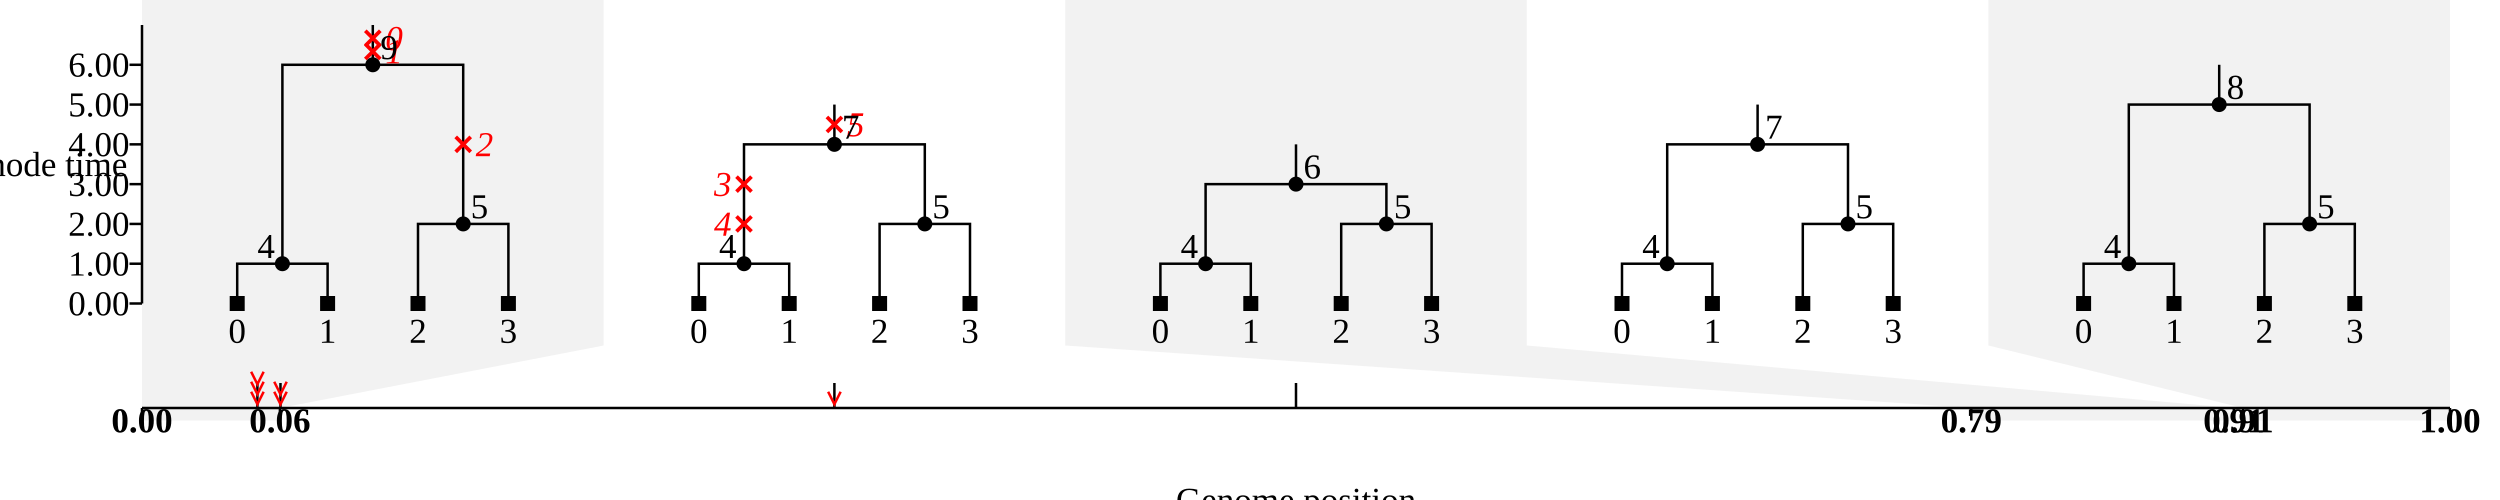
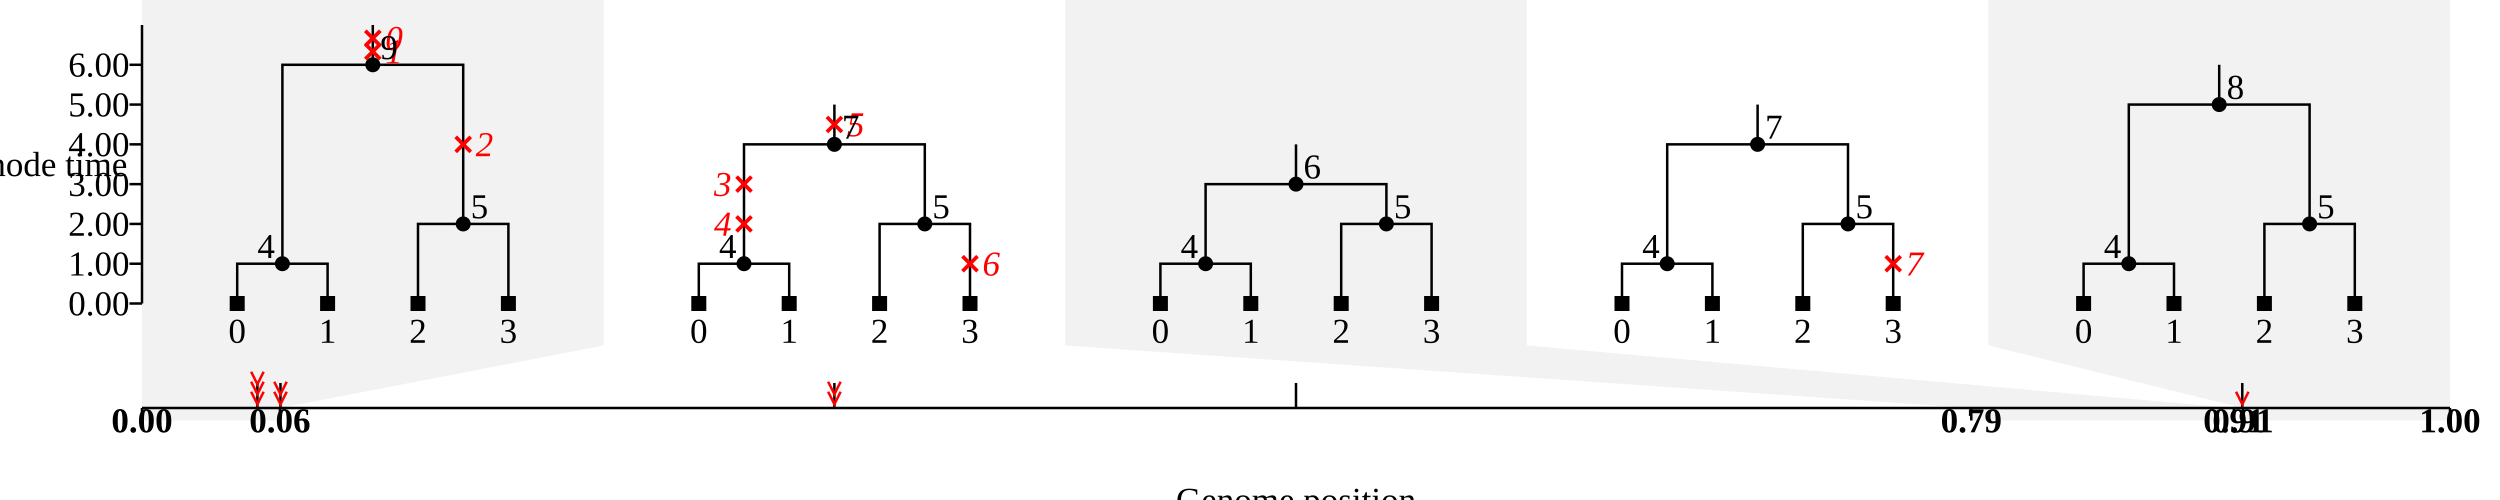
<svg xmlns="http://www.w3.org/2000/svg" baseProfile="full" height="200" version="1.1" width="1000">
  <defs>
-     <style type="text/css">.tree-sequence .background path {fill: #808080; fill-opacity:0}.tree-sequence .background path:nth-child(odd) {fill-opacity:.1}.axes {font-size: 14px}.x-axis .tick .lab {font-weight: bold}.axes, .tree {font-size: 14px; text-anchor:middle}.y-axis line.grid {stroke: #FAFAFA}.y-axis &gt; .lab text {transform: translateX(0.8em) rotate(-90deg)}.x-axis .tick g {transform: translateY(0.9em)}.x-axis &gt; .lab text {transform: translateY(-0.8em)}.axes line, .edge {stroke:black; fill:none}.node &gt; .sym {fill: black; stroke: none}.site &gt; .sym {stroke: black}.mut text {fill: red; font-style: italic}.mut line {fill: none; stroke: none}.mut .sym {fill: none; stroke: red}.node .mut .sym {stroke-width: 1.5px}.tree text, .tree-sequence text {dominant-baseline: central}.plotbox .lab.lft {text-anchor: end}.plotbox .lab.rgt {text-anchor: start}</style>
+     <style type="text/css">.background path {fill: #808080; fill-opacity:0}.background path:nth-child(odd) {fill-opacity:.1}.axes {font-size: 14px}.x-axis .tick .lab {font-weight: bold}.axes, .tree {font-size: 14px; text-anchor:middle}.y-axis line.grid {stroke: #FAFAFA}.y-axis &gt; .lab text {transform: translateX(0.8em) rotate(-90deg)}.x-axis .tick g {transform: translateY(0.9em)}.x-axis &gt; .lab text {transform: translateY(-0.8em)}.axes line, .edge {stroke:black; fill:none}.node &gt; .sym {fill: black; stroke: none}.site &gt; .sym {stroke: black}.mut text {fill: red; font-style: italic}.mut.extra text {fill: hotpink}.mut line {fill: none; stroke: none}.mut .sym {fill: none; stroke: red}.mut.extra .sym {stroke: hotpink}.node .mut .sym {stroke-width: 1.5px}.tree text, .tree-sequence text {dominant-baseline: central}.plotbox .lab.lft {text-anchor: end}.plotbox .lab.rgt {text-anchor: start}</style>
  </defs>
  <g class="tree-sequence">
    <g class="background">
      <path d="M56.8,0 l184.64,0 l0,138.2 l-129.477,25 l0,5 l-55.163,0 l0,-5 l0,-25 l0,-138.2z" />
      <path d="M241.44,0 l184.64,0 l0,138.2 l362.436,25 l0,5 l-676.552,0 l0,-5 l129.477,-25 l0,-138.2z" />
      <path d="M426.08,0 l184.64,0 l0,138.2 l282.817,25 l0,5 l-105.022,0 l0,-5 l-362.436,-25 l0,-138.2z" />
      <path d="M610.72,0 l184.64,0 l0,138.2 l101.824,25 l0,5 l-3.646,0 l0,-5 l-282.817,-25 l0,-138.2z" />
      <path d="M795.36,0 l184.64,0 l0,138.2 l0,25 l0,5 l-82.816,0 l0,-5 l-101.824,-25 l0,-138.2z" />
    </g>
    <g class="axes">
      <g class="x-axis">
        <g class="lab" transform="translate(518.4,200)">
          <text text-anchor="middle">Genome position</text>
        </g>
        <line x1="56.8" x2="980" y1="163.2" y2="163.2" />
        <g class="tick" transform="translate(56.8 163.2)">
          <line x1="0" x2="0" y1="0" y2="5" />
          <g class="lab" transform="translate(0,5)">
            <text>0.00</text>
          </g>
        </g>
        <g class="tick" transform="translate(111.963 163.2)">
          <line x1="0" x2="0" y1="0" y2="5" />
          <g class="lab" transform="translate(0,5)">
            <text>0.06</text>
          </g>
        </g>
        <g class="tick" transform="translate(788.516 163.2)">
          <line x1="0" x2="0" y1="0" y2="5" />
          <g class="lab" transform="translate(0,5)">
            <text>0.79</text>
          </g>
        </g>
        <g class="tick" transform="translate(893.537 163.2)">
          <line x1="0" x2="0" y1="0" y2="5" />
          <g class="lab" transform="translate(0,5)">
            <text>0.91</text>
          </g>
        </g>
        <g class="tick" transform="translate(897.184 163.2)">
          <line x1="0" x2="0" y1="0" y2="5" />
          <g class="lab" transform="translate(0,5)">
            <text>0.91</text>
          </g>
        </g>
        <g class="tick" transform="translate(980 163.2)">
          <line x1="0" x2="0" y1="0" y2="5" />
          <g class="lab" transform="translate(0,5)">
            <text>1.00</text>
          </g>
        </g>
        <g class="site s0" transform="translate(102.96 163.2)">
          <line class="sym" x1="0" x2="0" y1="0" y2="-10" />
          <g class="mut m2">
            <polyline class="sym" points="2.5,-6.5 0,-1.5 -2.5,-6.5" />
          </g>
          <g class="mut m1">
            <polyline class="sym" points="2.5,-10.5 0,-5.5 -2.5,-10.5" />
          </g>
          <g class="mut m0">
            <polyline class="sym" points="2.5,-14.5 0,-9.5 -2.5,-14.5" />
          </g>
        </g>
        <g class="site s1" transform="translate(112.192 163.2)">
          <line class="sym" x1="0" x2="0" y1="0" y2="-10" />
          <g class="mut m4">
            <polyline class="sym" points="2.5,-6.5 0,-1.5 -2.5,-6.5" />
          </g>
          <g class="mut m3">
            <polyline class="sym" points="2.5,-10.5 0,-5.5 -2.5,-10.5" />
          </g>
        </g>
        <g class="site s2" transform="translate(333.76 163.2)">
          <line class="sym" x1="0" x2="0" y1="0" y2="-10" />
+           <g class="mut m6">
+             <polyline class="sym" points="2.5,-6.5 0,-1.5 -2.5,-6.5" />
+           </g>
          <g class="mut m5">
+             <polyline class="sym" points="2.5,-10.5 0,-5.5 -2.5,-10.5" />
+           </g>
+         </g>
+         <g class="site s3" transform="translate(518.4 163.2)">
+           <line class="sym" x1="0" x2="0" y1="0" y2="-10" />
+         </g>
+         <g class="site s4" transform="translate(896.912 163.2)">
+           <line class="sym" x1="0" x2="0" y1="0" y2="-10" />
+           <g class="mut m7">
            <polyline class="sym" points="2.5,-6.5 0,-1.5 -2.5,-6.5" />
          </g>
-         </g>
-         <g class="site s3" transform="translate(518.4 163.2)">
-           <line class="sym" x1="0" x2="0" y1="0" y2="-10" />
        </g>
      </g>
      <g class="y-axis">
        <g class="lab" transform="translate(0,65.7)">
          <text text-anchor="middle">Ranked node time</text>
        </g>
        <line x1="56.8" x2="56.8" y1="121.4" y2="10" />
        <g class="tick" transform="translate(56.8 121.4)">
          <line x1="0" x2="-5" y1="0" y2="0" />
          <g class="lab" transform="translate(-5,0)">
            <text text-anchor="end">0.00</text>
          </g>
        </g>
        <g class="tick" transform="translate(56.8 105.486)">
          <line x1="0" x2="-5" y1="0" y2="0" />
          <g class="lab" transform="translate(-5,0)">
            <text text-anchor="end">1.00</text>
          </g>
        </g>
        <g class="tick" transform="translate(56.8 89.5714)">
          <line x1="0" x2="-5" y1="0" y2="0" />
          <g class="lab" transform="translate(-5,0)">
            <text text-anchor="end">2.00</text>
          </g>
        </g>
        <g class="tick" transform="translate(56.8 73.6571)">
          <line x1="0" x2="-5" y1="0" y2="0" />
          <g class="lab" transform="translate(-5,0)">
            <text text-anchor="end">3.00</text>
          </g>
        </g>
        <g class="tick" transform="translate(56.8 57.7429)">
          <line x1="0" x2="-5" y1="0" y2="0" />
          <g class="lab" transform="translate(-5,0)">
            <text text-anchor="end">4.00</text>
          </g>
        </g>
        <g class="tick" transform="translate(56.8 41.8286)">
          <line x1="0" x2="-5" y1="0" y2="0" />
          <g class="lab" transform="translate(-5,0)">
            <text text-anchor="end">5.00</text>
          </g>
        </g>
        <g class="tick" transform="translate(56.8 25.9143)">
          <line x1="0" x2="-5" y1="0" y2="0" />
          <g class="lab" transform="translate(-5,0)">
            <text text-anchor="end">6.00</text>
          </g>
        </g>
      </g>
    </g>
    <g class="plotbox trees">
      <g class="tree t0" transform="translate(56.8 0)">
        <g class="plotbox">
          <g class="m0 m1 node n9 p0 root s0" transform="translate(92.32 25.9143)">
            <g class="a9 node n4 p0" transform="translate(-36.16 79.5714)">
              <g class="a4 leaf node n0 p0 sample" transform="translate(-18.08 15.9143)">
                <path class="edge" d="M 0 0 V -15.914 H 18.08" />
                <rect class="sym" height="6" width="6" x="-3" y="-3" />
                <text class="lab" transform="translate(0 11)">0</text>
              </g>
              <g class="a4 leaf node n1 p0 sample" transform="translate(18.08 15.9143)">
                <path class="edge" d="M 0 0 V -15.914 H -18.08" />
                <rect class="sym" height="6" width="6" x="-3" y="-3" />
                <text class="lab" transform="translate(0 11)">1</text>
              </g>
              <path class="edge" d="M 0 0 V -79.571 H 36.16" />
              <circle class="sym" cx="0" cy="0" r="3" />
              <text class="lab lft" transform="translate(-3 -7.0)">4</text>
            </g>
            <g class="a9 m2 node n5 p0 s0" transform="translate(36.16 63.6571)">
              <g class="a5 leaf node n2 p0 sample" transform="translate(-18.08 31.8286)">
                <path class="edge" d="M 0 0 V -31.829 H 18.08" />
                <rect class="sym" height="6" width="6" x="-3" y="-3" />
                <text class="lab" transform="translate(0 11)">2</text>
              </g>
              <g class="a5 leaf node n3 p0 sample" transform="translate(18.08 31.8286)">
                <path class="edge" d="M 0 0 V -31.829 H -18.08" />
                <rect class="sym" height="6" width="6" x="-3" y="-3" />
                <text class="lab" transform="translate(0 11)">3</text>
              </g>
              <path class="edge" d="M 0 0 V -63.657 H -36.16" />
              <g class="mut m2 s0 unknown_time" transform="translate(0 -31.8286)">
                <line x1="0" x2="0" y1="0" y2="31.829" />
                <path class="sym" d="M -3,-3 l 6,6 M -3,3 l 6,-6" />
                <text class="lab rgt" transform="translate(5 0)">2</text>
              </g>
              <circle class="sym" cx="0" cy="0" r="3" />
              <text class="lab rgt" transform="translate(3 -7.0)">5</text>
            </g>
            <path class="edge" d="M 0 0 V -15.914 H 0" />
            <g class="mut m0 s0 unknown_time" transform="translate(0 -10.6095)">
              <line x1="0" x2="0" y1="0" y2="10.61" />
              <path class="sym" d="M -3,-3 l 6,6 M -3,3 l 6,-6" />
              <text class="lab rgt" transform="translate(5 0)">0</text>
            </g>
            <g class="mut m1 s0 unknown_time" transform="translate(0 -5.30476)">
              <line x1="0" x2="0" y1="0" y2="5.305" />
              <path class="sym" d="M -3,-3 l 6,6 M -3,3 l 6,-6" />
              <text class="lab rgt" transform="translate(5 0)">1</text>
            </g>
            <circle class="sym" cx="0" cy="0" r="3" />
            <text class="lab rgt" transform="translate(3 -7.0)">9</text>
          </g>
        </g>
      </g>
      <g class="tree t1" transform="translate(241.44 0)">
        <g class="plotbox">
          <g class="m5 node n7 p0 root s2" transform="translate(92.32 57.7429)">
            <g class="a7 m3 m4 node n4 p0 s1" transform="translate(-36.16 47.7429)">
              <g class="a4 leaf node n0 p0 sample" transform="translate(-18.08 15.9143)">
                <path class="edge" d="M 0 0 V -15.914 H 18.08" />
                <rect class="sym" height="6" width="6" x="-3" y="-3" />
                <text class="lab" transform="translate(0 11)">0</text>
              </g>
              <g class="a4 leaf node n1 p0 sample" transform="translate(18.08 15.9143)">
                <path class="edge" d="M 0 0 V -15.914 H -18.08" />
                <rect class="sym" height="6" width="6" x="-3" y="-3" />
                <text class="lab" transform="translate(0 11)">1</text>
              </g>
              <path class="edge" d="M 0 0 V -47.743 H 36.16" />
              <g class="mut m3 s1 unknown_time" transform="translate(0 -31.8286)">
                <line x1="0" x2="0" y1="0" y2="31.829" />
                <path class="sym" d="M -3,-3 l 6,6 M -3,3 l 6,-6" />
                <text class="lab lft" transform="translate(-5 0)">3</text>
              </g>
              <g class="mut m4 s1 unknown_time" transform="translate(0 -15.9143)">
                <line x1="0" x2="0" y1="0" y2="15.914" />
                <path class="sym" d="M -3,-3 l 6,6 M -3,3 l 6,-6" />
                <text class="lab lft" transform="translate(-5 0)">4</text>
              </g>
              <circle class="sym" cx="0" cy="0" r="3" />
              <text class="lab lft" transform="translate(-3 -7.0)">4</text>
            </g>
            <g class="a7 node n5 p0" transform="translate(36.16 31.8286)">
              <g class="a5 leaf node n2 p0 sample" transform="translate(-18.08 31.8286)">
                <path class="edge" d="M 0 0 V -31.829 H 18.08" />
                <rect class="sym" height="6" width="6" x="-3" y="-3" />
                <text class="lab" transform="translate(0 11)">2</text>
              </g>
-               <g class="a5 leaf node n3 p0 sample" transform="translate(18.08 31.8286)">
-                 <path class="edge" d="M 0 0 V -31.829 H -18.08" />
+               <g class="a5 leaf m6 node n3 p0 s2 sample" transform="translate(18.08 31.8286)">
+                 <path class="edge" d="M 0 0 V -31.829 H -18.08" />
+                 <g class="mut m6 s2 unknown_time" transform="translate(0 -15.9143)">
+                   <line x1="0" x2="0" y1="0" y2="15.914" />
+                   <path class="sym" d="M -3,-3 l 6,6 M -3,3 l 6,-6" />
+                   <text class="lab rgt" transform="translate(5 0)">6</text>
+                 </g>
                <rect class="sym" height="6" width="6" x="-3" y="-3" />
                <text class="lab" transform="translate(0 11)">3</text>
              </g>
              <path class="edge" d="M 0 0 V -31.829 H -36.16" />
              <circle class="sym" cx="0" cy="0" r="3" />
              <text class="lab rgt" transform="translate(3 -7.0)">5</text>
            </g>
            <path class="edge" d="M 0 0 V -15.914 H 0" />
            <g class="mut m5 s2 unknown_time" transform="translate(0 -7.95714)">
              <line x1="0" x2="0" y1="0" y2="7.957" />
              <path class="sym" d="M -3,-3 l 6,6 M -3,3 l 6,-6" />
              <text class="lab rgt" transform="translate(5 0)">5</text>
            </g>
            <circle class="sym" cx="0" cy="0" r="3" />
            <text class="lab rgt" transform="translate(3 -7.0)">7</text>
          </g>
        </g>
      </g>
      <g class="tree t2" transform="translate(426.08 0)">
        <g class="plotbox">
          <g class="node n6 p0 root" transform="translate(92.32 73.6571)">
            <g class="a6 node n4 p0" transform="translate(-36.16 31.8286)">
              <g class="a4 leaf node n0 p0 sample" transform="translate(-18.08 15.9143)">
                <path class="edge" d="M 0 0 V -15.914 H 18.08" />
                <rect class="sym" height="6" width="6" x="-3" y="-3" />
                <text class="lab" transform="translate(0 11)">0</text>
              </g>
              <g class="a4 leaf node n1 p0 sample" transform="translate(18.08 15.9143)">
                <path class="edge" d="M 0 0 V -15.914 H -18.08" />
                <rect class="sym" height="6" width="6" x="-3" y="-3" />
                <text class="lab" transform="translate(0 11)">1</text>
              </g>
              <path class="edge" d="M 0 0 V -31.829 H 36.16" />
              <circle class="sym" cx="0" cy="0" r="3" />
              <text class="lab lft" transform="translate(-3 -7.0)">4</text>
            </g>
            <g class="a6 node n5 p0" transform="translate(36.16 15.9143)">
              <g class="a5 leaf node n2 p0 sample" transform="translate(-18.08 31.8286)">
                <path class="edge" d="M 0 0 V -31.829 H 18.08" />
                <rect class="sym" height="6" width="6" x="-3" y="-3" />
                <text class="lab" transform="translate(0 11)">2</text>
              </g>
              <g class="a5 leaf node n3 p0 sample" transform="translate(18.08 31.8286)">
                <path class="edge" d="M 0 0 V -31.829 H -18.08" />
                <rect class="sym" height="6" width="6" x="-3" y="-3" />
                <text class="lab" transform="translate(0 11)">3</text>
              </g>
              <path class="edge" d="M 0 0 V -15.914 H -36.16" />
              <circle class="sym" cx="0" cy="0" r="3" />
              <text class="lab rgt" transform="translate(3 -7.0)">5</text>
            </g>
            <path class="edge" d="M 0 0 V -15.914 H 0" />
            <circle class="sym" cx="0" cy="0" r="3" />
            <text class="lab rgt" transform="translate(3 -7.0)">6</text>
          </g>
        </g>
      </g>
      <g class="tree t3" transform="translate(610.72 0)">
        <g class="plotbox">
          <g class="node n7 p0 root" transform="translate(92.32 57.7429)">
            <g class="a7 node n4 p0" transform="translate(-36.16 47.7429)">
              <g class="a4 leaf node n0 p0 sample" transform="translate(-18.08 15.9143)">
                <path class="edge" d="M 0 0 V -15.914 H 18.08" />
                <rect class="sym" height="6" width="6" x="-3" y="-3" />
                <text class="lab" transform="translate(0 11)">0</text>
              </g>
              <g class="a4 leaf node n1 p0 sample" transform="translate(18.08 15.9143)">
                <path class="edge" d="M 0 0 V -15.914 H -18.08" />
                <rect class="sym" height="6" width="6" x="-3" y="-3" />
                <text class="lab" transform="translate(0 11)">1</text>
              </g>
              <path class="edge" d="M 0 0 V -47.743 H 36.16" />
              <circle class="sym" cx="0" cy="0" r="3" />
              <text class="lab lft" transform="translate(-3 -7.0)">4</text>
            </g>
            <g class="a7 node n5 p0" transform="translate(36.16 31.8286)">
              <g class="a5 leaf node n2 p0 sample" transform="translate(-18.08 31.8286)">
                <path class="edge" d="M 0 0 V -31.829 H 18.08" />
                <rect class="sym" height="6" width="6" x="-3" y="-3" />
                <text class="lab" transform="translate(0 11)">2</text>
              </g>
-               <g class="a5 leaf node n3 p0 sample" transform="translate(18.08 31.8286)">
-                 <path class="edge" d="M 0 0 V -31.829 H -18.08" />
+               <g class="a5 leaf m7 node n3 p0 s4 sample" transform="translate(18.08 31.8286)">
+                 <path class="edge" d="M 0 0 V -31.829 H -18.08" />
+                 <g class="mut m7 s4 unknown_time" transform="translate(0 -15.9143)">
+                   <line x1="0" x2="0" y1="0" y2="15.914" />
+                   <path class="sym" d="M -3,-3 l 6,6 M -3,3 l 6,-6" />
+                   <text class="lab rgt" transform="translate(5 0)">7</text>
+                 </g>
                <rect class="sym" height="6" width="6" x="-3" y="-3" />
                <text class="lab" transform="translate(0 11)">3</text>
              </g>
              <path class="edge" d="M 0 0 V -31.829 H -36.16" />
              <circle class="sym" cx="0" cy="0" r="3" />
              <text class="lab rgt" transform="translate(3 -7.0)">5</text>
            </g>
            <path class="edge" d="M 0 0 V -15.914 H 0" />
            <circle class="sym" cx="0" cy="0" r="3" />
            <text class="lab rgt" transform="translate(3 -7.0)">7</text>
          </g>
        </g>
      </g>
      <g class="tree t4" transform="translate(795.36 0)">
        <g class="plotbox">
          <g class="node n8 p0 root" transform="translate(92.32 41.8286)">
            <g class="a8 node n4 p0" transform="translate(-36.16 63.6571)">
              <g class="a4 leaf node n0 p0 sample" transform="translate(-18.08 15.9143)">
                <path class="edge" d="M 0 0 V -15.914 H 18.08" />
                <rect class="sym" height="6" width="6" x="-3" y="-3" />
                <text class="lab" transform="translate(0 11)">0</text>
              </g>
              <g class="a4 leaf node n1 p0 sample" transform="translate(18.08 15.9143)">
                <path class="edge" d="M 0 0 V -15.914 H -18.08" />
                <rect class="sym" height="6" width="6" x="-3" y="-3" />
                <text class="lab" transform="translate(0 11)">1</text>
              </g>
              <path class="edge" d="M 0 0 V -63.657 H 36.16" />
              <circle class="sym" cx="0" cy="0" r="3" />
              <text class="lab lft" transform="translate(-3 -7.0)">4</text>
            </g>
            <g class="a8 node n5 p0" transform="translate(36.16 47.7429)">
              <g class="a5 leaf node n2 p0 sample" transform="translate(-18.08 31.8286)">
                <path class="edge" d="M 0 0 V -31.829 H 18.08" />
                <rect class="sym" height="6" width="6" x="-3" y="-3" />
                <text class="lab" transform="translate(0 11)">2</text>
              </g>
              <g class="a5 leaf node n3 p0 sample" transform="translate(18.08 31.8286)">
                <path class="edge" d="M 0 0 V -31.829 H -18.08" />
                <rect class="sym" height="6" width="6" x="-3" y="-3" />
                <text class="lab" transform="translate(0 11)">3</text>
              </g>
              <path class="edge" d="M 0 0 V -47.743 H -36.16" />
              <circle class="sym" cx="0" cy="0" r="3" />
              <text class="lab rgt" transform="translate(3 -7.0)">5</text>
            </g>
            <path class="edge" d="M 0 0 V -15.914 H 0" />
            <circle class="sym" cx="0" cy="0" r="3" />
            <text class="lab rgt" transform="translate(3 -7.0)">8</text>
          </g>
        </g>
      </g>
    </g>
  </g>
</svg>
